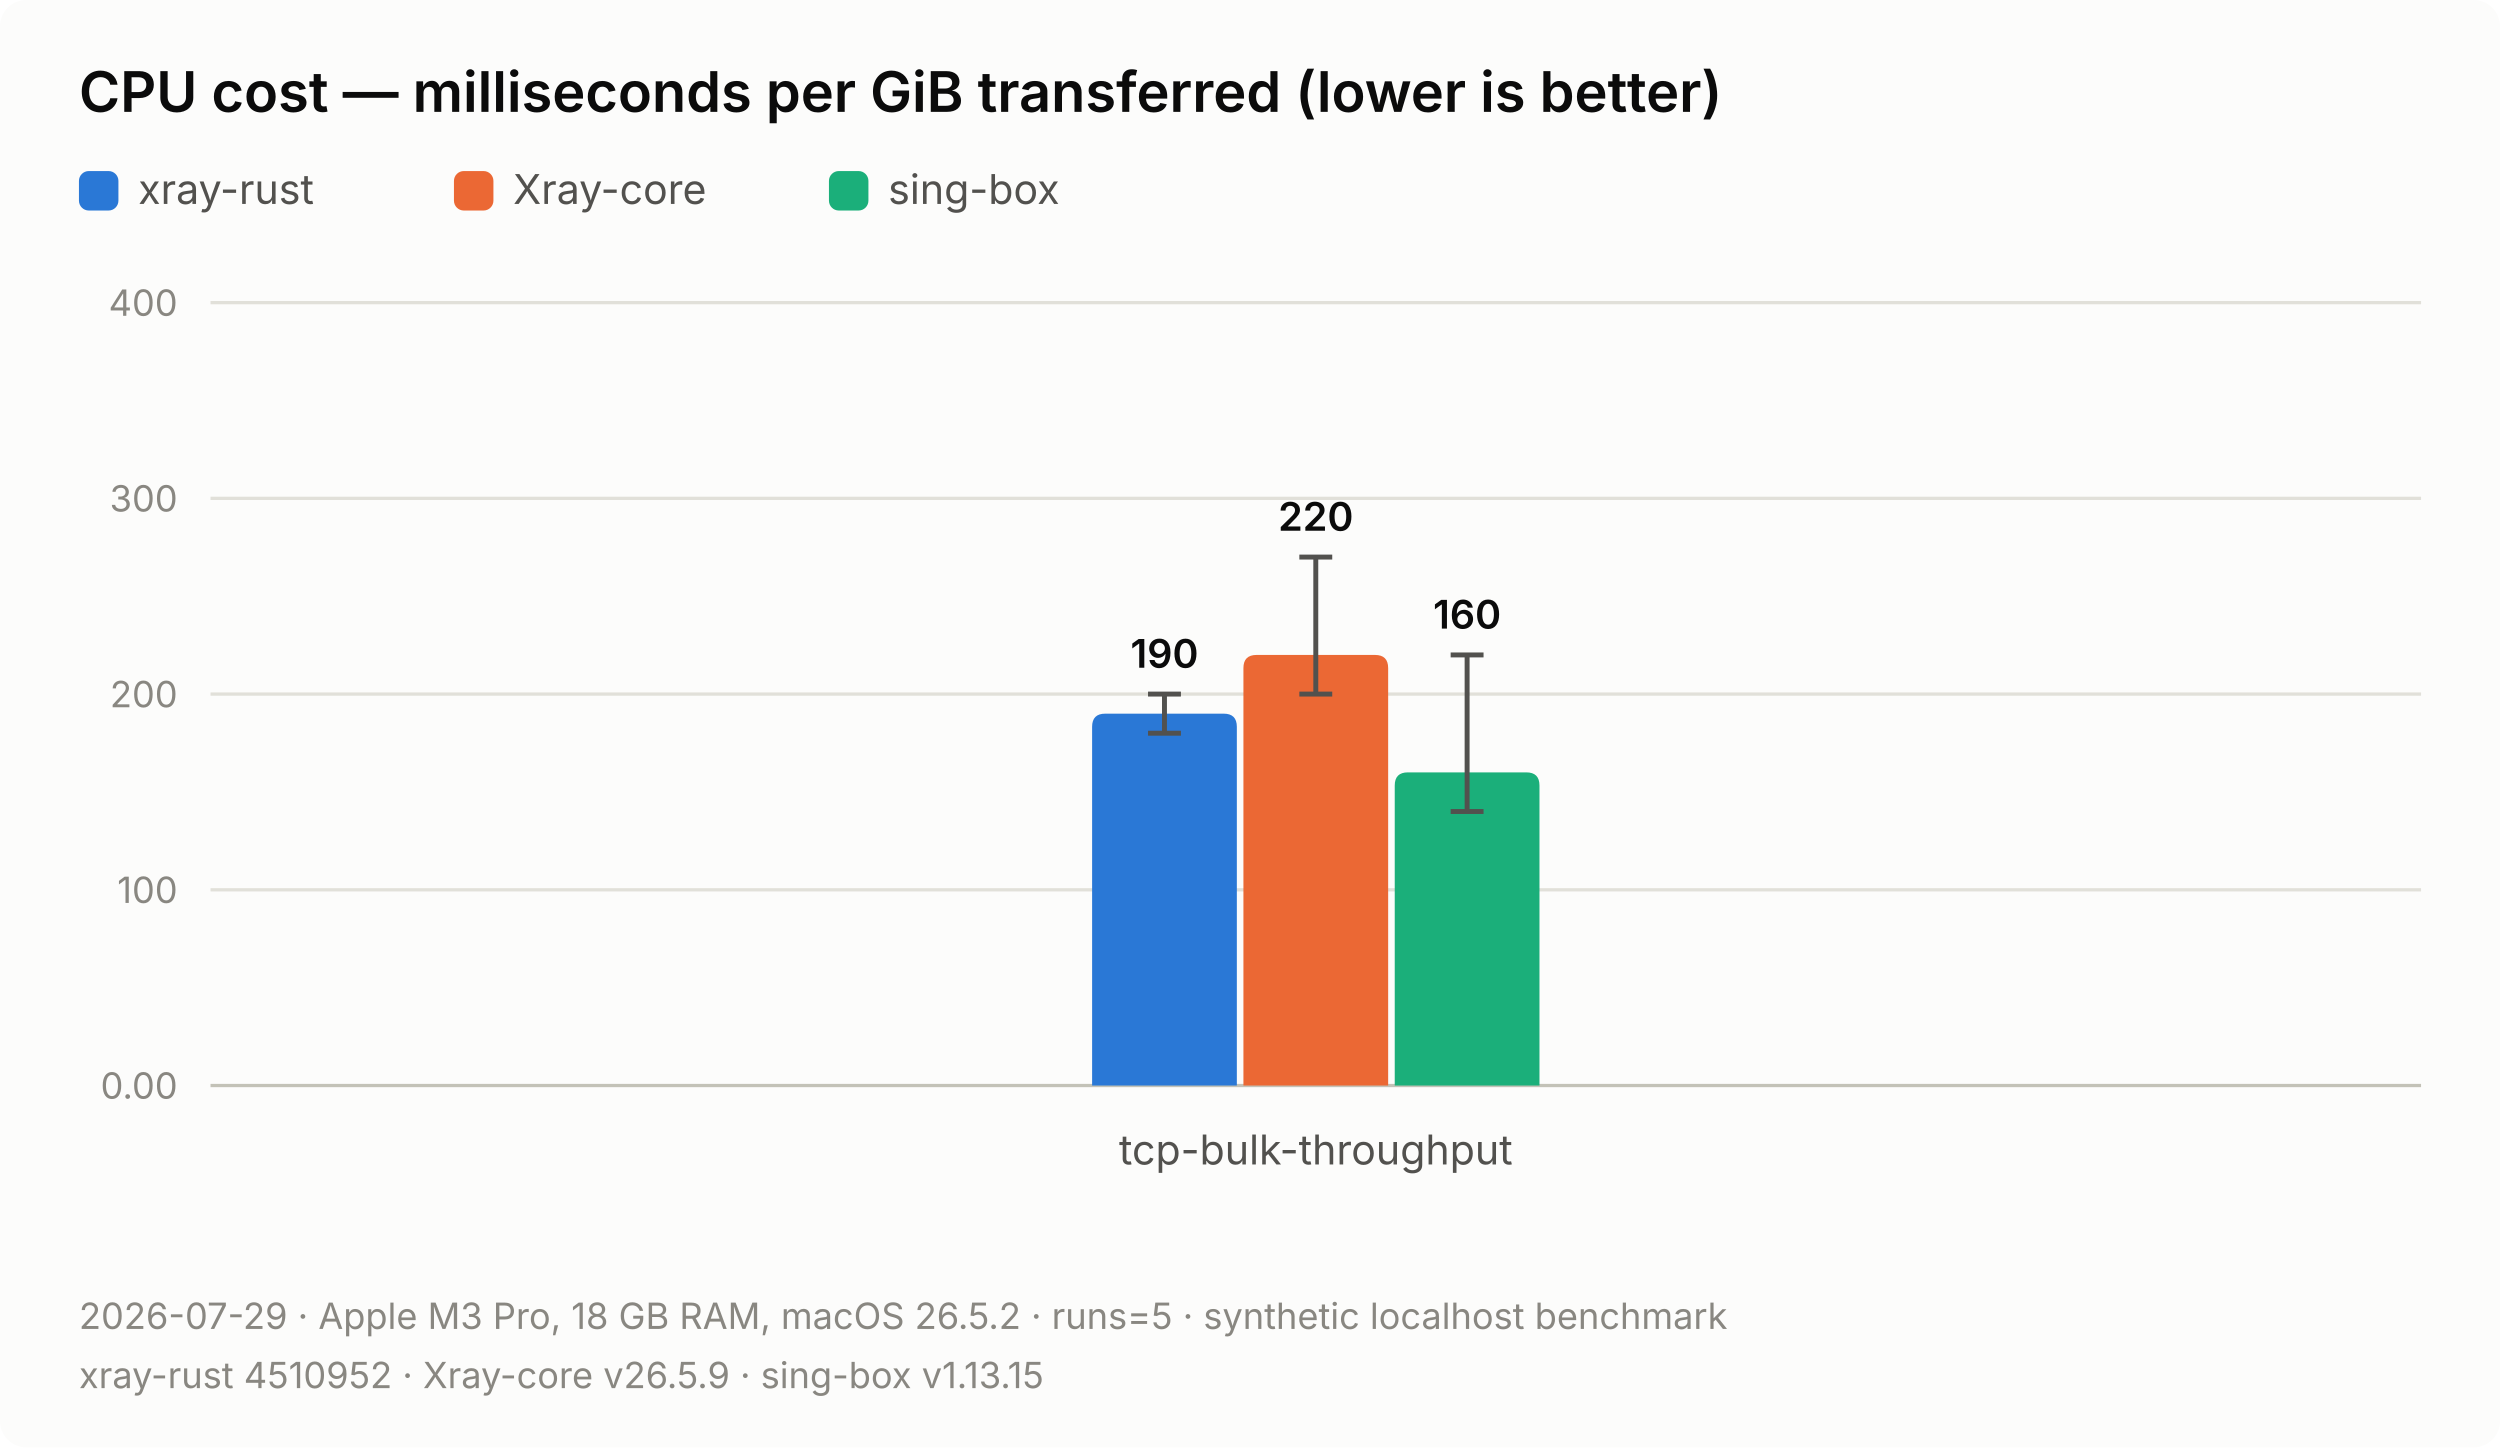
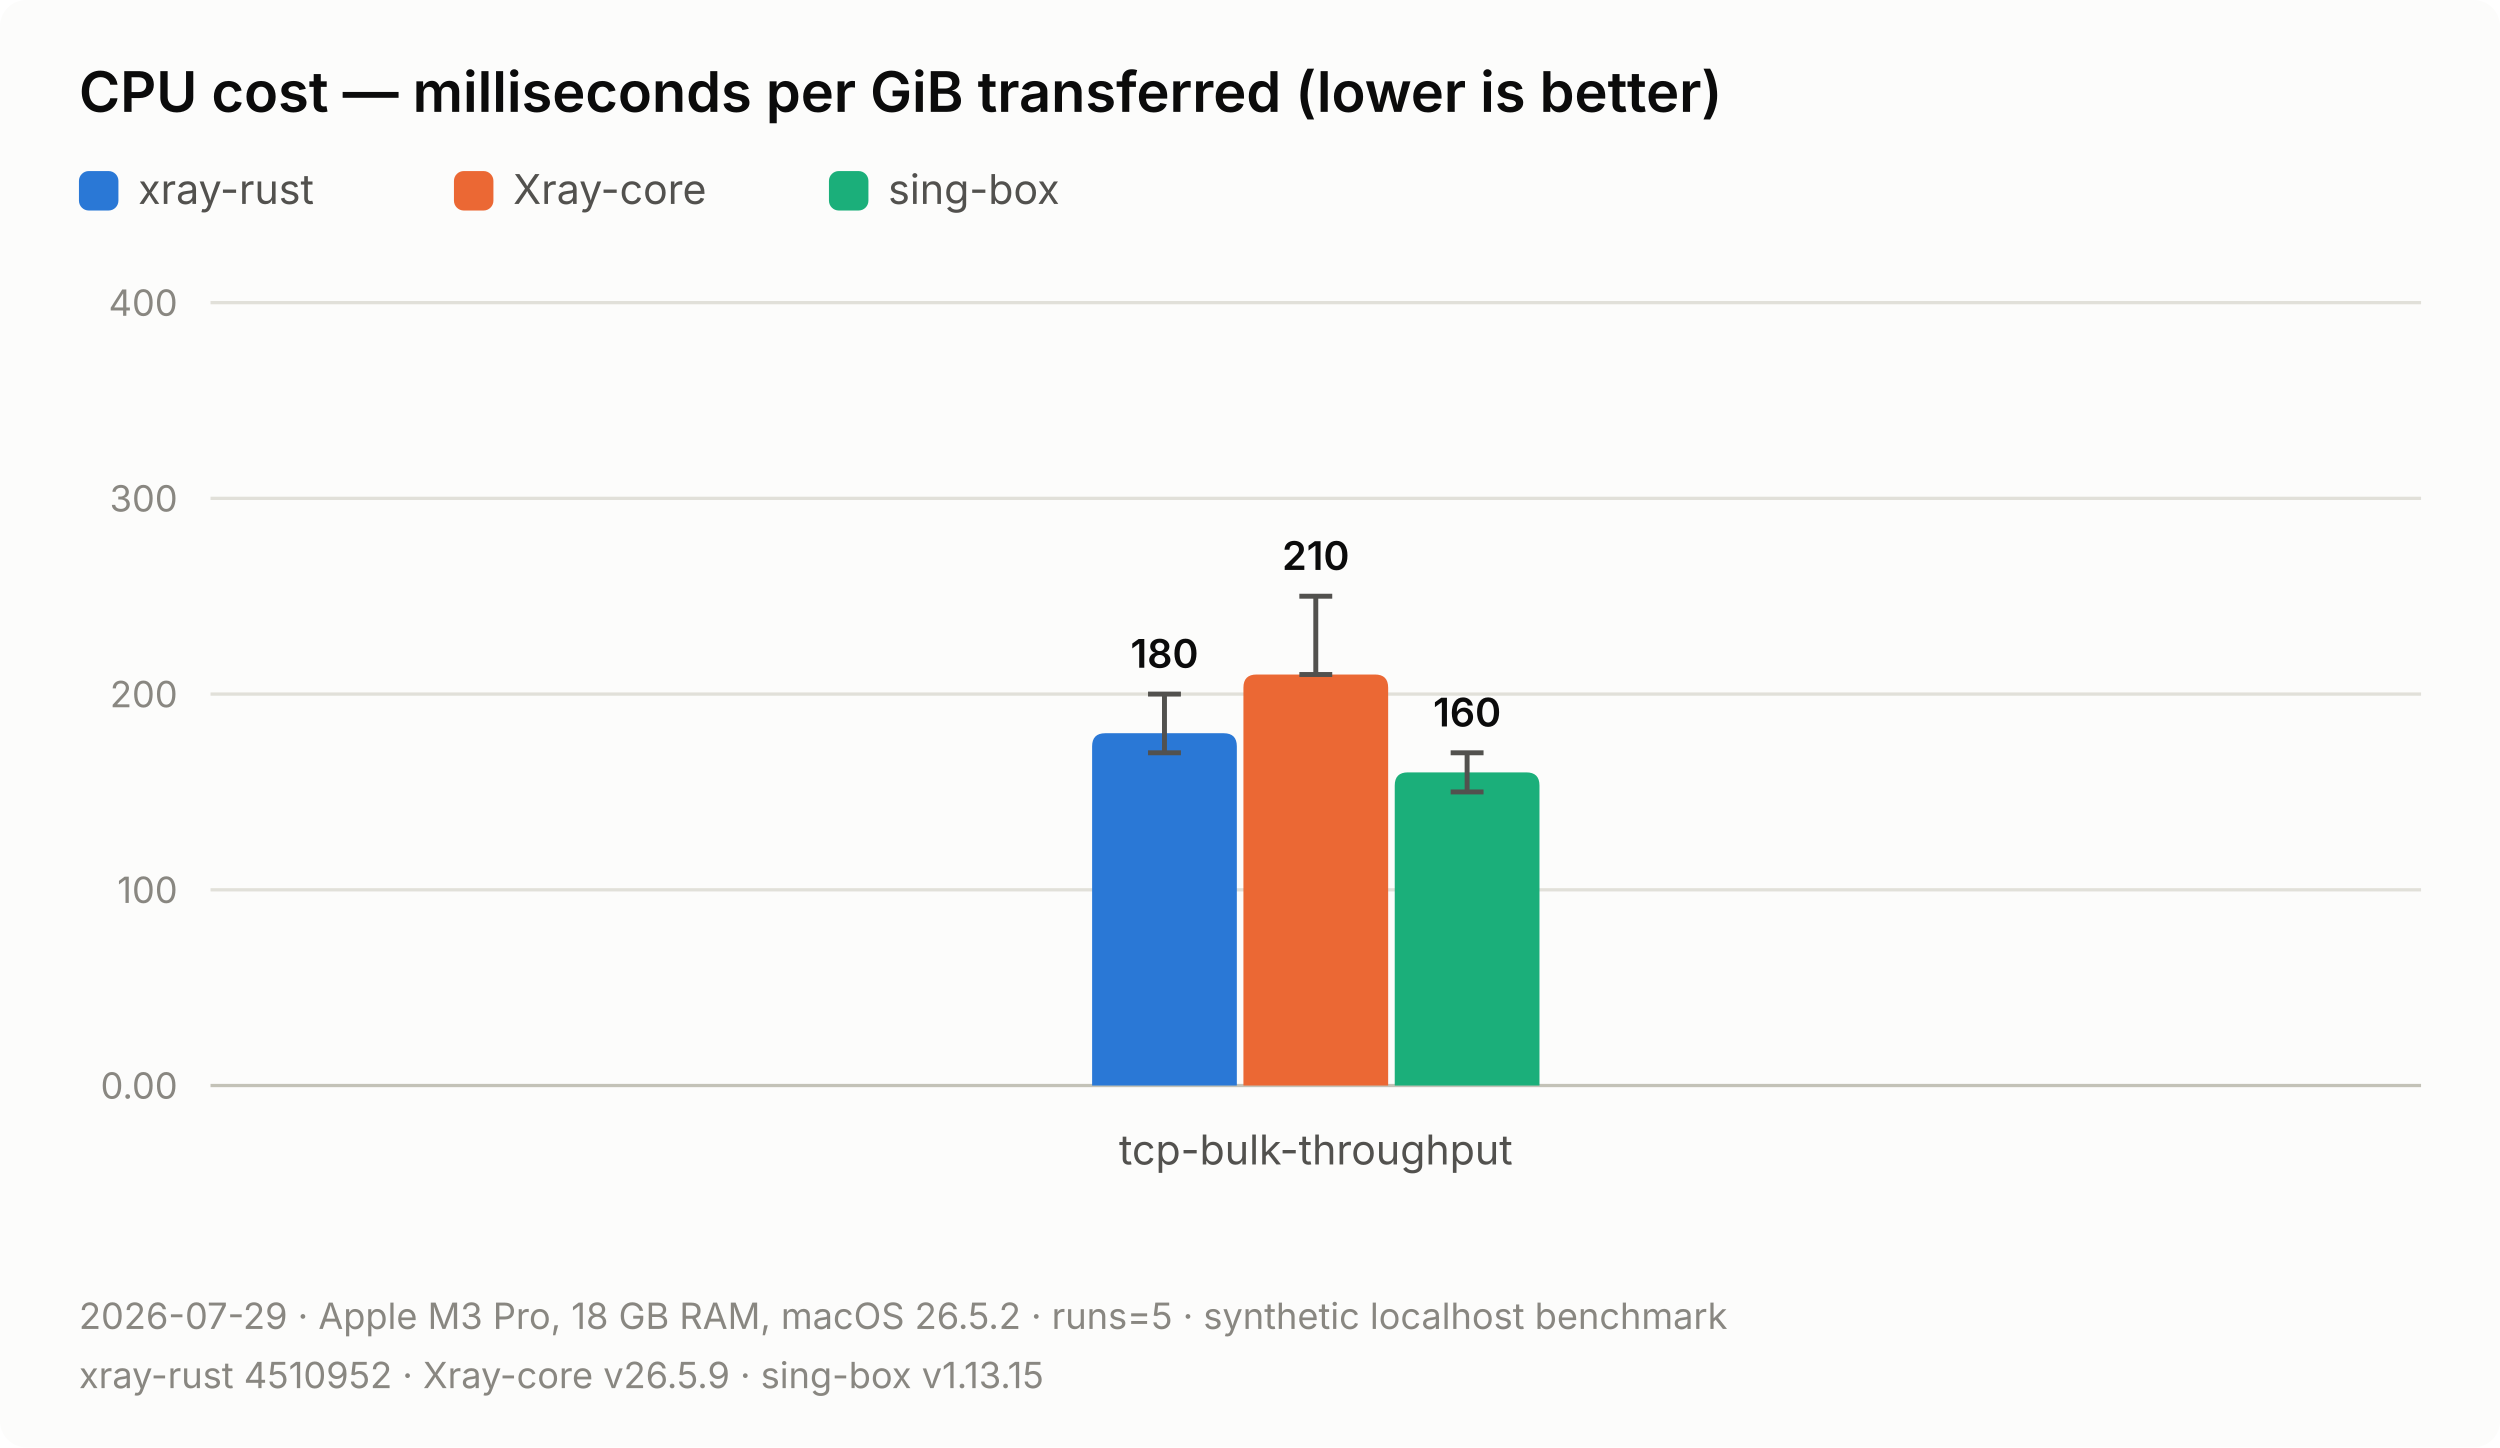
<svg xmlns="http://www.w3.org/2000/svg" width="760" height="440" viewBox="0 0 760 440" role="img" aria-label="CPU cost — milliseconds per GiB transferred (lower is better)">
  <rect width="760" height="440" fill="#fcfcfb" rx="8" />
  <text x="24" y="34" font-family="system-ui, -apple-system, 'Segoe UI', sans-serif" font-size="17" font-weight="600" fill="#0b0b0b">CPU cost — milliseconds per GiB transferred (lower is better)</text>
  <rect x="24.00" y="52" width="12" height="12" rx="3" fill="#2a78d6" />
  <text x="42.00" y="62" font-family="system-ui, -apple-system, 'Segoe UI', sans-serif" font-size="12.5" fill="#52514e">xray-rust</text>
  <rect x="138.00" y="52" width="12" height="12" rx="3" fill="#eb6834" />
  <text x="156.00" y="62" font-family="system-ui, -apple-system, 'Segoe UI', sans-serif" font-size="12.5" fill="#52514e">Xray-core</text>
  <rect x="252.00" y="52" width="12" height="12" rx="3" fill="#1baf7a" />
  <text x="270.00" y="62" font-family="system-ui, -apple-system, 'Segoe UI', sans-serif" font-size="12.5" fill="#52514e">sing-box</text>
  <text x="54" y="334.00" font-family="system-ui, -apple-system, 'Segoe UI', sans-serif" font-size="11" fill="#898781" text-anchor="end">0.00</text>
  <line x1="64" y1="270.50" x2="736" y2="270.50" stroke="#e1e0d9" stroke-width="1" />
  <text x="54" y="274.50" font-family="system-ui, -apple-system, 'Segoe UI', sans-serif" font-size="11" fill="#898781" text-anchor="end">100</text>
  <line x1="64" y1="211.00" x2="736" y2="211.00" stroke="#e1e0d9" stroke-width="1" />
  <text x="54" y="215.00" font-family="system-ui, -apple-system, 'Segoe UI', sans-serif" font-size="11" fill="#898781" text-anchor="end">200</text>
  <line x1="64" y1="151.50" x2="736" y2="151.50" stroke="#e1e0d9" stroke-width="1" />
  <text x="54" y="155.50" font-family="system-ui, -apple-system, 'Segoe UI', sans-serif" font-size="11" fill="#898781" text-anchor="end">300</text>
  <line x1="64" y1="92.00" x2="736" y2="92.00" stroke="#e1e0d9" stroke-width="1" />
  <text x="54" y="96.00" font-family="system-ui, -apple-system, 'Segoe UI', sans-serif" font-size="11" fill="#898781" text-anchor="end">400</text>
  <line x1="64" y1="330" x2="736" y2="330" stroke="#c3c2b7" stroke-width="1" />
-   <path d="M 332.00 330.00 L 332.00 220.95 Q 332.00 216.95 336.00 216.95 L 372.00 216.95 Q 376.00 216.95 376.00 220.95 L 376.00 330.00 Z" fill="#2a78d6" />
-   <line x1="354.00" y1="222.90" x2="354.00" y2="211.00" stroke="#52514e" stroke-width="1.5" />
-   <line x1="349.00" y1="222.90" x2="359.00" y2="222.90" stroke="#52514e" stroke-width="1.5" />
+   <path d="M 332.00 330.00 L 332.00 226.90 Q 332.00 222.90 336.00 222.90 L 372.00 222.90 Q 376.00 222.90 376.00 226.90 L 376.00 330.00 Z" fill="#2a78d6" />
+   <line x1="354.00" y1="228.85" x2="354.00" y2="211.00" stroke="#52514e" stroke-width="1.5" />
+   <line x1="349.00" y1="228.85" x2="359.00" y2="228.85" stroke="#52514e" stroke-width="1.5" />
  <line x1="349.00" y1="211.00" x2="359.00" y2="211.00" stroke="#52514e" stroke-width="1.5" />
-   <text x="354.00" y="203.00" font-family="system-ui, -apple-system, 'Segoe UI', sans-serif" font-size="12" font-weight="600" fill="#0b0b0b" text-anchor="middle">190</text>
-   <path d="M 378.00 330.00 L 378.00 203.10 Q 378.00 199.10 382.00 199.10 L 418.00 199.10 Q 422.00 199.10 422.00 203.10 L 422.00 330.00 Z" fill="#eb6834" />
-   <line x1="400.00" y1="211.00" x2="400.00" y2="169.35" stroke="#52514e" stroke-width="1.5" />
-   <line x1="395.00" y1="211.00" x2="405.00" y2="211.00" stroke="#52514e" stroke-width="1.5" />
-   <line x1="395.00" y1="169.35" x2="405.00" y2="169.35" stroke="#52514e" stroke-width="1.5" />
-   <text x="400.00" y="161.35" font-family="system-ui, -apple-system, 'Segoe UI', sans-serif" font-size="12" font-weight="600" fill="#0b0b0b" text-anchor="middle">220</text>
+   <text x="354.00" y="203.00" font-family="system-ui, -apple-system, 'Segoe UI', sans-serif" font-size="12" font-weight="600" fill="#0b0b0b" text-anchor="middle">180</text>
+   <path d="M 378.00 330.00 L 378.00 209.05 Q 378.00 205.05 382.00 205.05 L 418.00 205.05 Q 422.00 205.05 422.00 209.05 L 422.00 330.00 Z" fill="#eb6834" />
+   <line x1="400.00" y1="205.05" x2="400.00" y2="181.25" stroke="#52514e" stroke-width="1.5" />
+   <line x1="395.00" y1="205.05" x2="405.00" y2="205.05" stroke="#52514e" stroke-width="1.5" />
+   <line x1="395.00" y1="181.25" x2="405.00" y2="181.25" stroke="#52514e" stroke-width="1.5" />
+   <text x="400.00" y="173.25" font-family="system-ui, -apple-system, 'Segoe UI', sans-serif" font-size="12" font-weight="600" fill="#0b0b0b" text-anchor="middle">210</text>
  <path d="M 424.00 330.00 L 424.00 238.80 Q 424.00 234.80 428.00 234.80 L 464.00 234.80 Q 468.00 234.80 468.00 238.80 L 468.00 330.00 Z" fill="#1baf7a" />
-   <line x1="446.00" y1="246.70" x2="446.00" y2="199.10" stroke="#52514e" stroke-width="1.5" />
-   <line x1="441.00" y1="246.70" x2="451.00" y2="246.70" stroke="#52514e" stroke-width="1.5" />
-   <line x1="441.00" y1="199.10" x2="451.00" y2="199.10" stroke="#52514e" stroke-width="1.5" />
-   <text x="446.00" y="191.10" font-family="system-ui, -apple-system, 'Segoe UI', sans-serif" font-size="12" font-weight="600" fill="#0b0b0b" text-anchor="middle">160</text>
+   <line x1="446.00" y1="240.75" x2="446.00" y2="228.85" stroke="#52514e" stroke-width="1.5" />
+   <line x1="441.00" y1="240.75" x2="451.00" y2="240.75" stroke="#52514e" stroke-width="1.5" />
+   <line x1="441.00" y1="228.85" x2="451.00" y2="228.85" stroke="#52514e" stroke-width="1.5" />
+   <text x="446.00" y="220.85" font-family="system-ui, -apple-system, 'Segoe UI', sans-serif" font-size="12" font-weight="600" fill="#0b0b0b" text-anchor="middle">160</text>
  <text x="400.00" y="354" font-family="system-ui, -apple-system, 'Segoe UI', sans-serif" font-size="12.5" fill="#52514e" text-anchor="middle">tcp-bulk-throughput</text>
  <text x="24" y="404" font-family="system-ui, -apple-system, 'Segoe UI', sans-serif" font-size="11" fill="#898781">2026-07-29 · Apple M3 Pro, 18 GB RAM, macOS 26.5.2 · runs=5 · synthetic localhost benchmark</text>
  <text x="24" y="422" font-family="system-ui, -apple-system, 'Segoe UI', sans-serif" font-size="11" fill="#898781">xray-rust 4510952 · Xray-core v26.5.9 · sing-box v1.13.15</text>
</svg>
